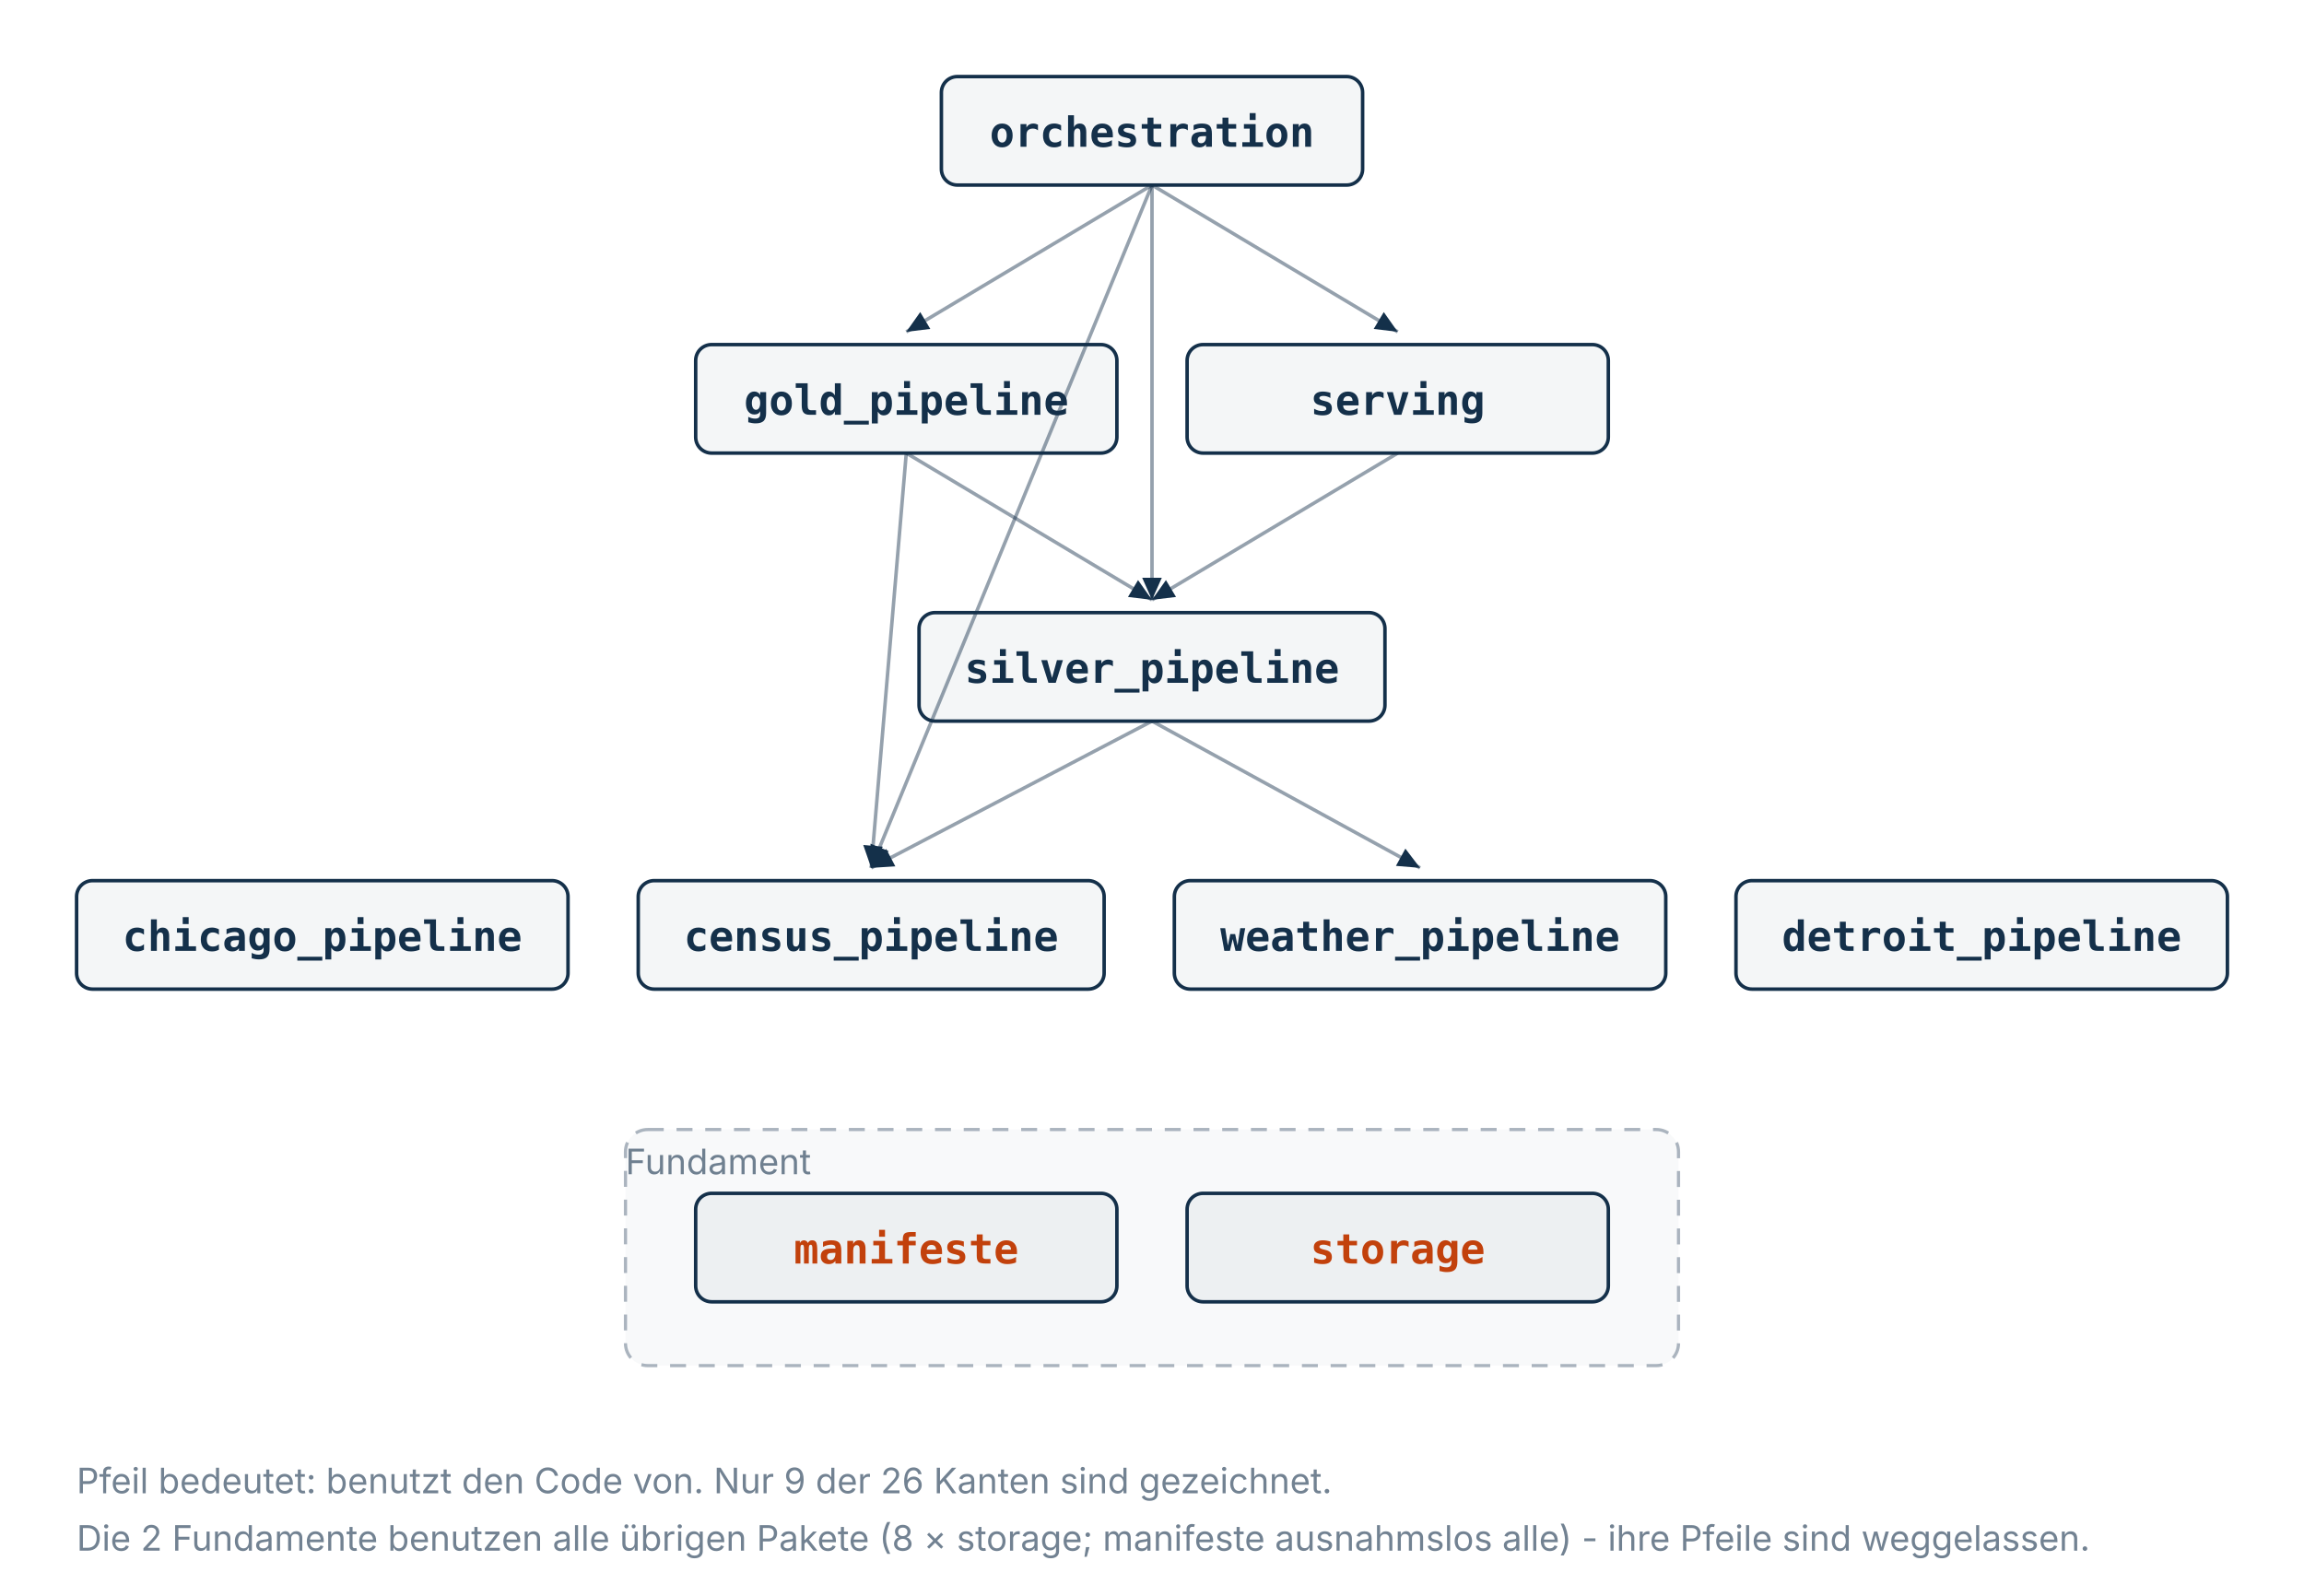
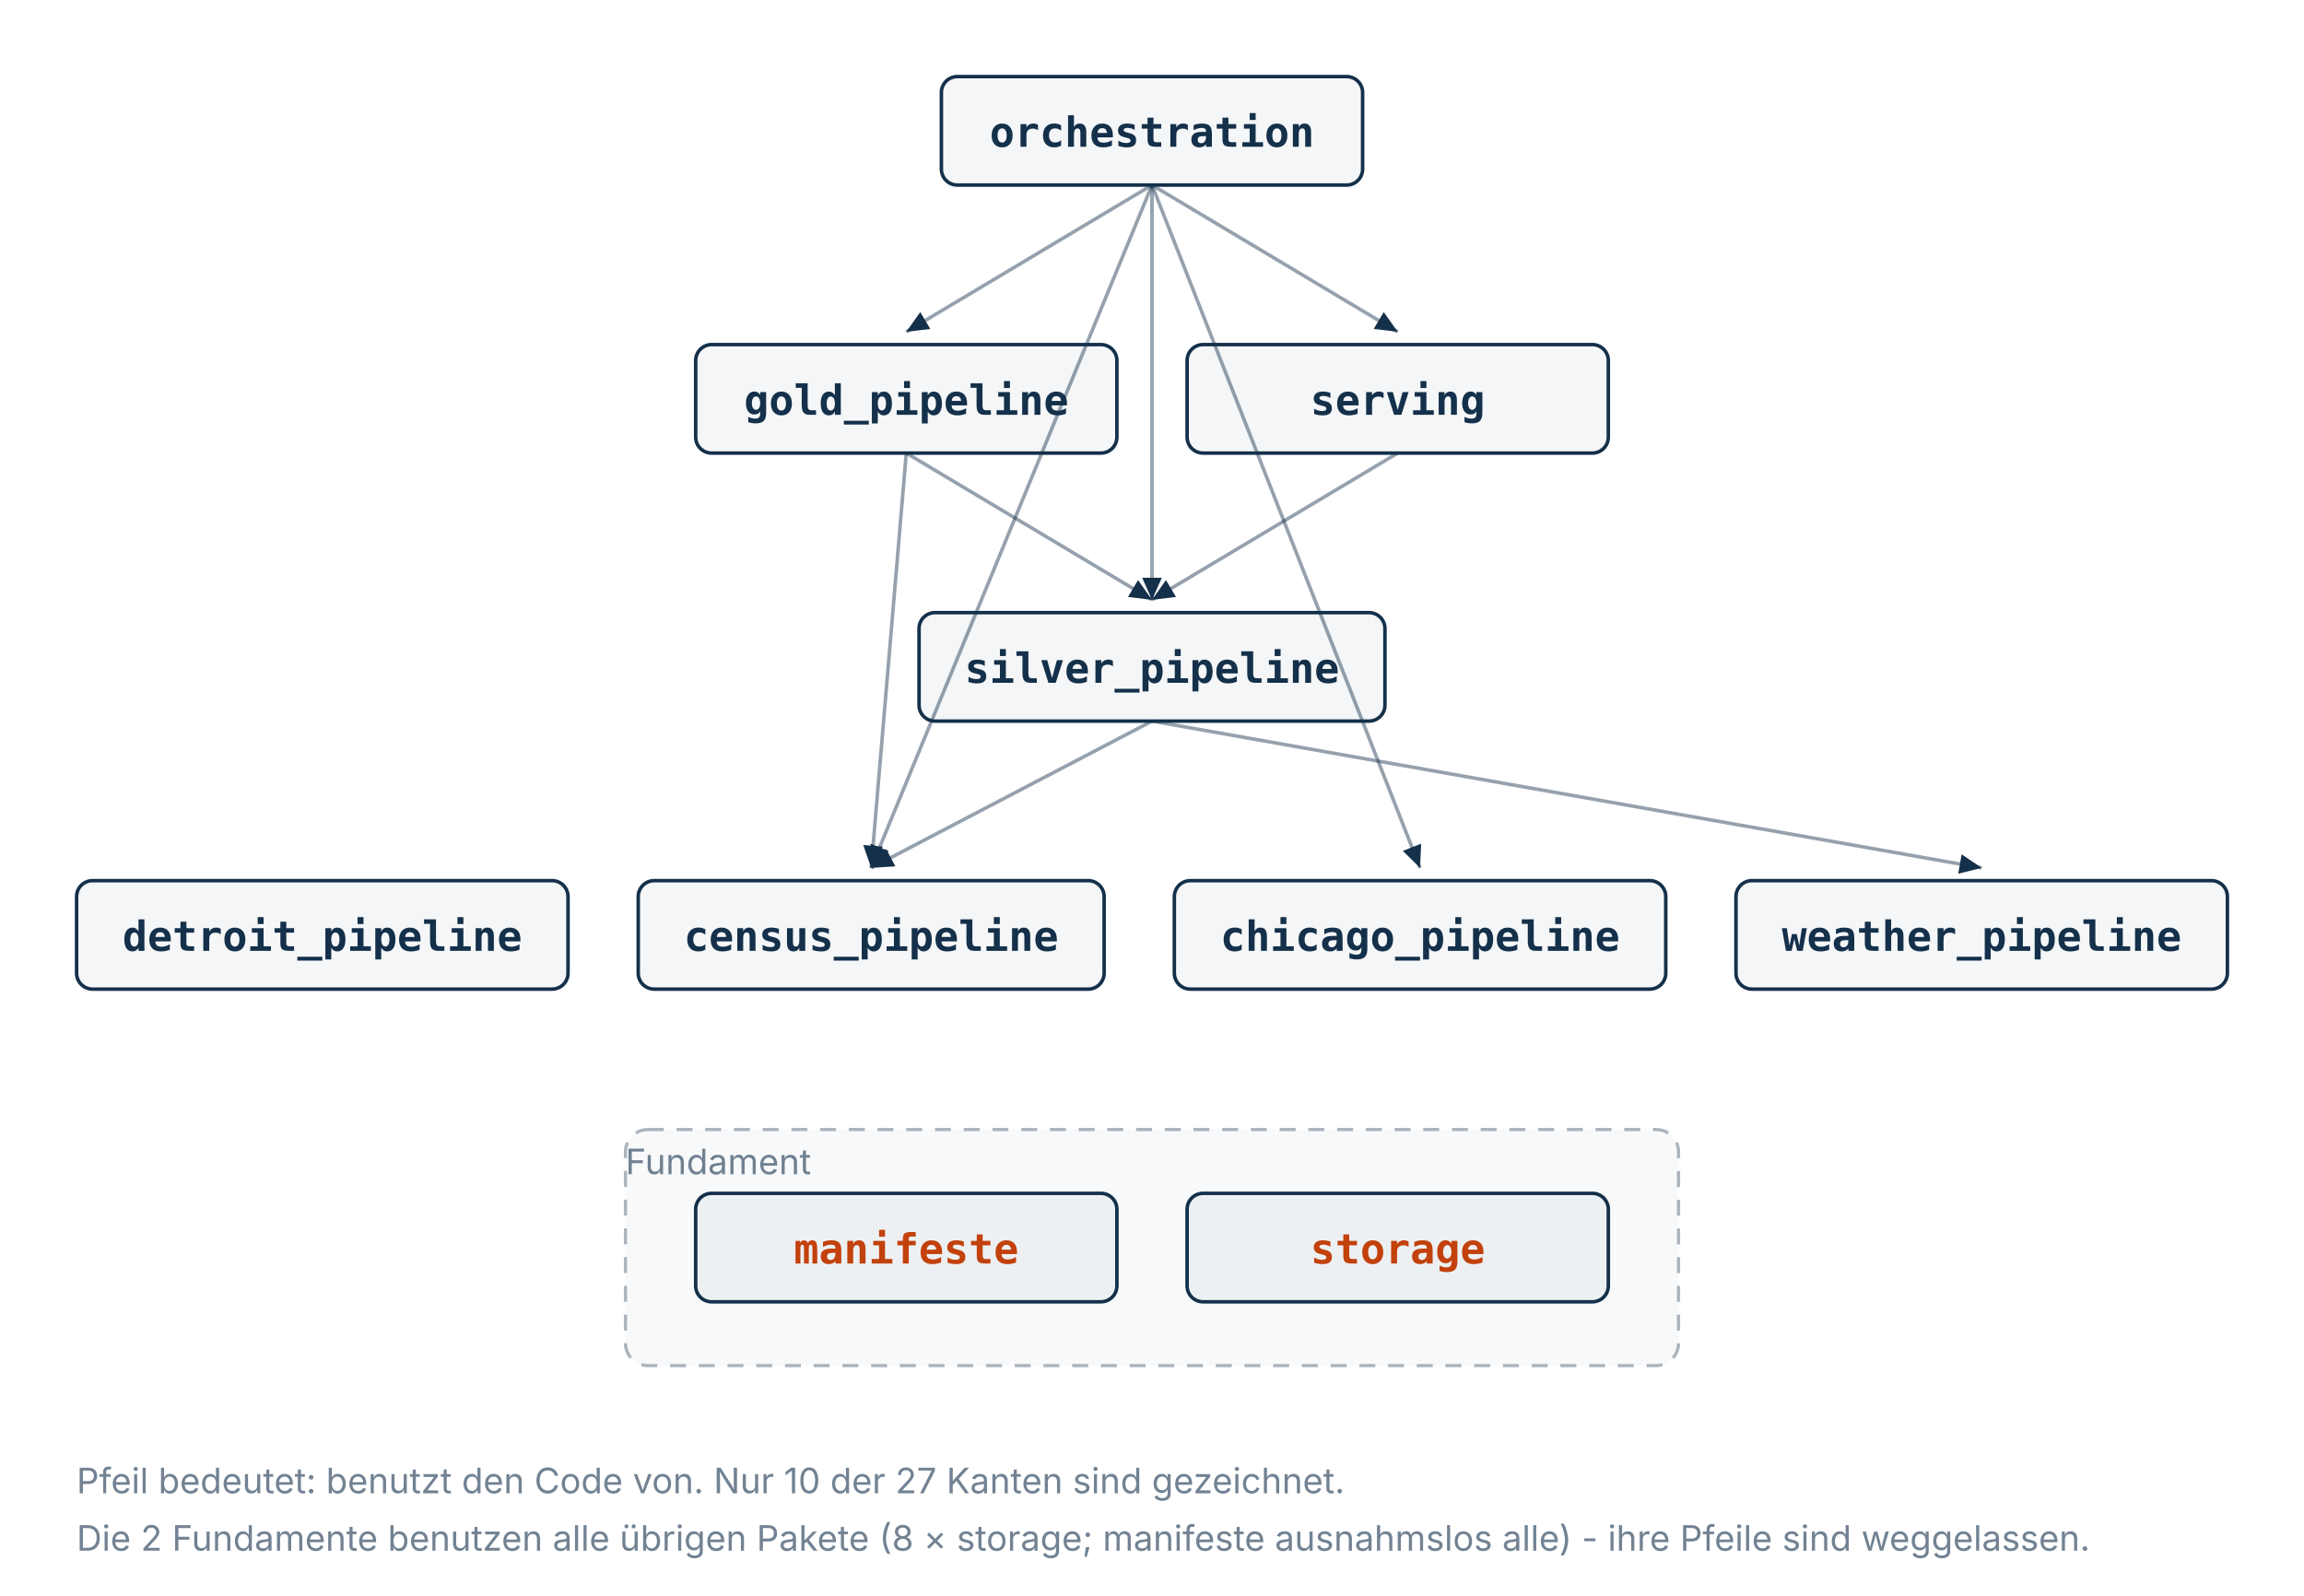
- <svg xmlns="http://www.w3.org/2000/svg" viewBox="0 0 722 500" role="img" width="100%" height="auto" aria-label="Abhängigkeiten zwischen den 10 Paketen unter src/crime, 26 Kanten. Zuoberst orchestration, darunter silver_pipeline, das census_pipeline und weather_pipeline benutzt; daneben die übrigen Ingestion-Pakete. Unten als Band die beiden Fundamente manifeste und storage, die praktisch alle Pakete benutzen.">
+ <svg xmlns="http://www.w3.org/2000/svg" viewBox="0 0 722 500" role="img" width="100%" height="auto" aria-label="Abhängigkeiten zwischen den 10 Paketen unter src/crime, 27 Kanten. Zuoberst orchestration, darunter silver_pipeline, das census_pipeline und weather_pipeline benutzt; daneben die übrigen Ingestion-Pakete. Unten als Band die beiden Fundamente manifeste und storage, die praktisch alle Pakete benutzen.">
  <style>
  svg { color: #14304a; }
  .signal { fill: #c2410c; }
  .signal-strich { stroke: #c2410c; }
  @media (prefers-color-scheme: dark) {
    svg { color: #dde5ee; }
    .signal { fill: #dda05c; }
    .signal-strich { stroke: #dda05c; }
  }
</style>
  <defs>
    <marker id="pfeil" viewBox="0 0 10 10" refX="9" refY="5" markerWidth="7" markerHeight="7" orient="auto-start-reverse">
      <path d="M 0 1 L 9 5 L 0 9 z" fill="currentColor" />
    </marker>
  </defs>
  <line x1="284" y1="142" x2="273" y2="272" stroke="currentColor" stroke-opacity="0.45" stroke-width="1.1" marker-end="url(#pfeil)" />
  <line x1="284" y1="142" x2="361" y2="188" stroke="currentColor" stroke-opacity="0.45" stroke-width="1.1" marker-end="url(#pfeil)" />
  <line x1="361" y1="58" x2="273" y2="272" stroke="currentColor" stroke-opacity="0.45" stroke-width="1.1" marker-end="url(#pfeil)" />
+   <line x1="361" y1="58" x2="445" y2="272" stroke="currentColor" stroke-opacity="0.45" stroke-width="1.1" marker-end="url(#pfeil)" />
  <line x1="361" y1="58" x2="284" y2="104" stroke="currentColor" stroke-opacity="0.45" stroke-width="1.1" marker-end="url(#pfeil)" />
  <line x1="361" y1="58" x2="438" y2="104" stroke="currentColor" stroke-opacity="0.45" stroke-width="1.1" marker-end="url(#pfeil)" />
  <line x1="361" y1="58" x2="361" y2="188" stroke="currentColor" stroke-opacity="0.45" stroke-width="1.1" marker-end="url(#pfeil)" />
  <line x1="438" y1="142" x2="361" y2="188" stroke="currentColor" stroke-opacity="0.45" stroke-width="1.1" marker-end="url(#pfeil)" />
  <line x1="361" y1="226" x2="273" y2="272" stroke="currentColor" stroke-opacity="0.45" stroke-width="1.1" marker-end="url(#pfeil)" />
-   <line x1="361" y1="226" x2="445" y2="272" stroke="currentColor" stroke-opacity="0.45" stroke-width="1.1" marker-end="url(#pfeil)" />
+   <line x1="361" y1="226" x2="621" y2="272" stroke="currentColor" stroke-opacity="0.45" stroke-width="1.1" marker-end="url(#pfeil)" />
  <g>
    <rect x="200" y="276" width="146" height="34" rx="5" fill="currentColor" fill-opacity="0.045" stroke="currentColor" stroke-width="1.1" />
    <text x="273" y="298" text-anchor="middle" font-family="ui-monospace,SFMono-Regular,Menlo,monospace" font-size="13" font-weight="600" fill="currentColor">census_pipeline</text>
  </g>
  <g>
-     <rect x="24" y="276" width="154" height="34" rx="5" fill="currentColor" fill-opacity="0.045" stroke="currentColor" stroke-width="1.1" />
-     <text x="101" y="298" text-anchor="middle" font-family="ui-monospace,SFMono-Regular,Menlo,monospace" font-size="13" font-weight="600" fill="currentColor">chicago_pipeline</text>
+     <rect x="368" y="276" width="154" height="34" rx="5" fill="currentColor" fill-opacity="0.045" stroke="currentColor" stroke-width="1.1" />
+     <text x="445" y="298" text-anchor="middle" font-family="ui-monospace,SFMono-Regular,Menlo,monospace" font-size="13" font-weight="600" fill="currentColor">chicago_pipeline</text>
  </g>
  <g>
-     <rect x="544" y="276" width="154" height="34" rx="5" fill="currentColor" fill-opacity="0.045" stroke="currentColor" stroke-width="1.1" />
-     <text x="621" y="298" text-anchor="middle" font-family="ui-monospace,SFMono-Regular,Menlo,monospace" font-size="13" font-weight="600" fill="currentColor">detroit_pipeline</text>
+     <rect x="24" y="276" width="154" height="34" rx="5" fill="currentColor" fill-opacity="0.045" stroke="currentColor" stroke-width="1.1" />
+     <text x="101" y="298" text-anchor="middle" font-family="ui-monospace,SFMono-Regular,Menlo,monospace" font-size="13" font-weight="600" fill="currentColor">detroit_pipeline</text>
  </g>
  <g>
    <rect x="218" y="108" width="132" height="34" rx="5" fill="currentColor" fill-opacity="0.045" stroke="currentColor" stroke-width="1.1" />
    <text x="284" y="130" text-anchor="middle" font-family="ui-monospace,SFMono-Regular,Menlo,monospace" font-size="13" font-weight="600" fill="currentColor">gold_pipeline</text>
  </g>
  <g>
    <rect x="295" y="24" width="132" height="34" rx="5" fill="currentColor" fill-opacity="0.045" stroke="currentColor" stroke-width="1.1" />
    <text x="361" y="46" text-anchor="middle" font-family="ui-monospace,SFMono-Regular,Menlo,monospace" font-size="13" font-weight="600" fill="currentColor">orchestration</text>
  </g>
  <g>
    <rect x="372" y="108" width="132" height="34" rx="5" fill="currentColor" fill-opacity="0.045" stroke="currentColor" stroke-width="1.1" />
    <text x="438" y="130" text-anchor="middle" font-family="ui-monospace,SFMono-Regular,Menlo,monospace" font-size="13" font-weight="600" fill="currentColor">serving</text>
  </g>
  <g>
    <rect x="288" y="192" width="146" height="34" rx="5" fill="currentColor" fill-opacity="0.045" stroke="currentColor" stroke-width="1.1" />
    <text x="361" y="214" text-anchor="middle" font-family="ui-monospace,SFMono-Regular,Menlo,monospace" font-size="13" font-weight="600" fill="currentColor">silver_pipeline</text>
  </g>
  <g>
-     <rect x="368" y="276" width="154" height="34" rx="5" fill="currentColor" fill-opacity="0.045" stroke="currentColor" stroke-width="1.1" />
-     <text x="445" y="298" text-anchor="middle" font-family="ui-monospace,SFMono-Regular,Menlo,monospace" font-size="13" font-weight="600" fill="currentColor">weather_pipeline</text>
+     <rect x="544" y="276" width="154" height="34" rx="5" fill="currentColor" fill-opacity="0.045" stroke="currentColor" stroke-width="1.1" />
+     <text x="621" y="298" text-anchor="middle" font-family="ui-monospace,SFMono-Regular,Menlo,monospace" font-size="13" font-weight="600" fill="currentColor">weather_pipeline</text>
  </g>
  <rect x="196" y="354" width="330" height="74" rx="7" fill="currentColor" fill-opacity="0.028" stroke="currentColor" stroke-opacity="0.35" stroke-width="1" stroke-dasharray="5 4" />
  <text x="196" y="368" font-family="ui-sans-serif,system-ui,-apple-system,sans-serif" font-size="11" font-weight="400" fill="currentColor" fill-opacity="0.6">Fundament</text>
  <g>
    <rect x="218" y="374" width="132" height="34" rx="5" fill="currentColor" fill-opacity="0.045" stroke="currentColor" stroke-width="1.1" />
    <text x="284" y="396" text-anchor="middle" font-family="ui-monospace,SFMono-Regular,Menlo,monospace" font-size="13" font-weight="600" class="signal" fill="currentColor">manifeste</text>
  </g>
  <g>
    <rect x="372" y="374" width="132" height="34" rx="5" fill="currentColor" fill-opacity="0.045" stroke="currentColor" stroke-width="1.1" />
    <text x="438" y="396" text-anchor="middle" font-family="ui-monospace,SFMono-Regular,Menlo,monospace" font-size="13" font-weight="600" class="signal" fill="currentColor">storage</text>
  </g>
-   <text x="24" y="468" font-family="ui-sans-serif,system-ui,-apple-system,sans-serif" font-size="11" font-weight="400" fill="currentColor" fill-opacity="0.6">Pfeil bedeutet: benutzt den Code von. Nur 9 der 26 Kanten sind gezeichnet.</text>
+   <text x="24" y="468" font-family="ui-sans-serif,system-ui,-apple-system,sans-serif" font-size="11" font-weight="400" fill="currentColor" fill-opacity="0.6">Pfeil bedeutet: benutzt den Code von. Nur 10 der 27 Kanten sind gezeichnet.</text>
  <text x="24" y="486" font-family="ui-sans-serif,system-ui,-apple-system,sans-serif" font-size="11" font-weight="400" fill="currentColor" fill-opacity="0.6">Die 2 Fundamente benutzen alle übrigen Pakete (8 × storage; manifeste ausnahmslos alle) - ihre Pfeile sind weggelassen.</text>
</svg>
